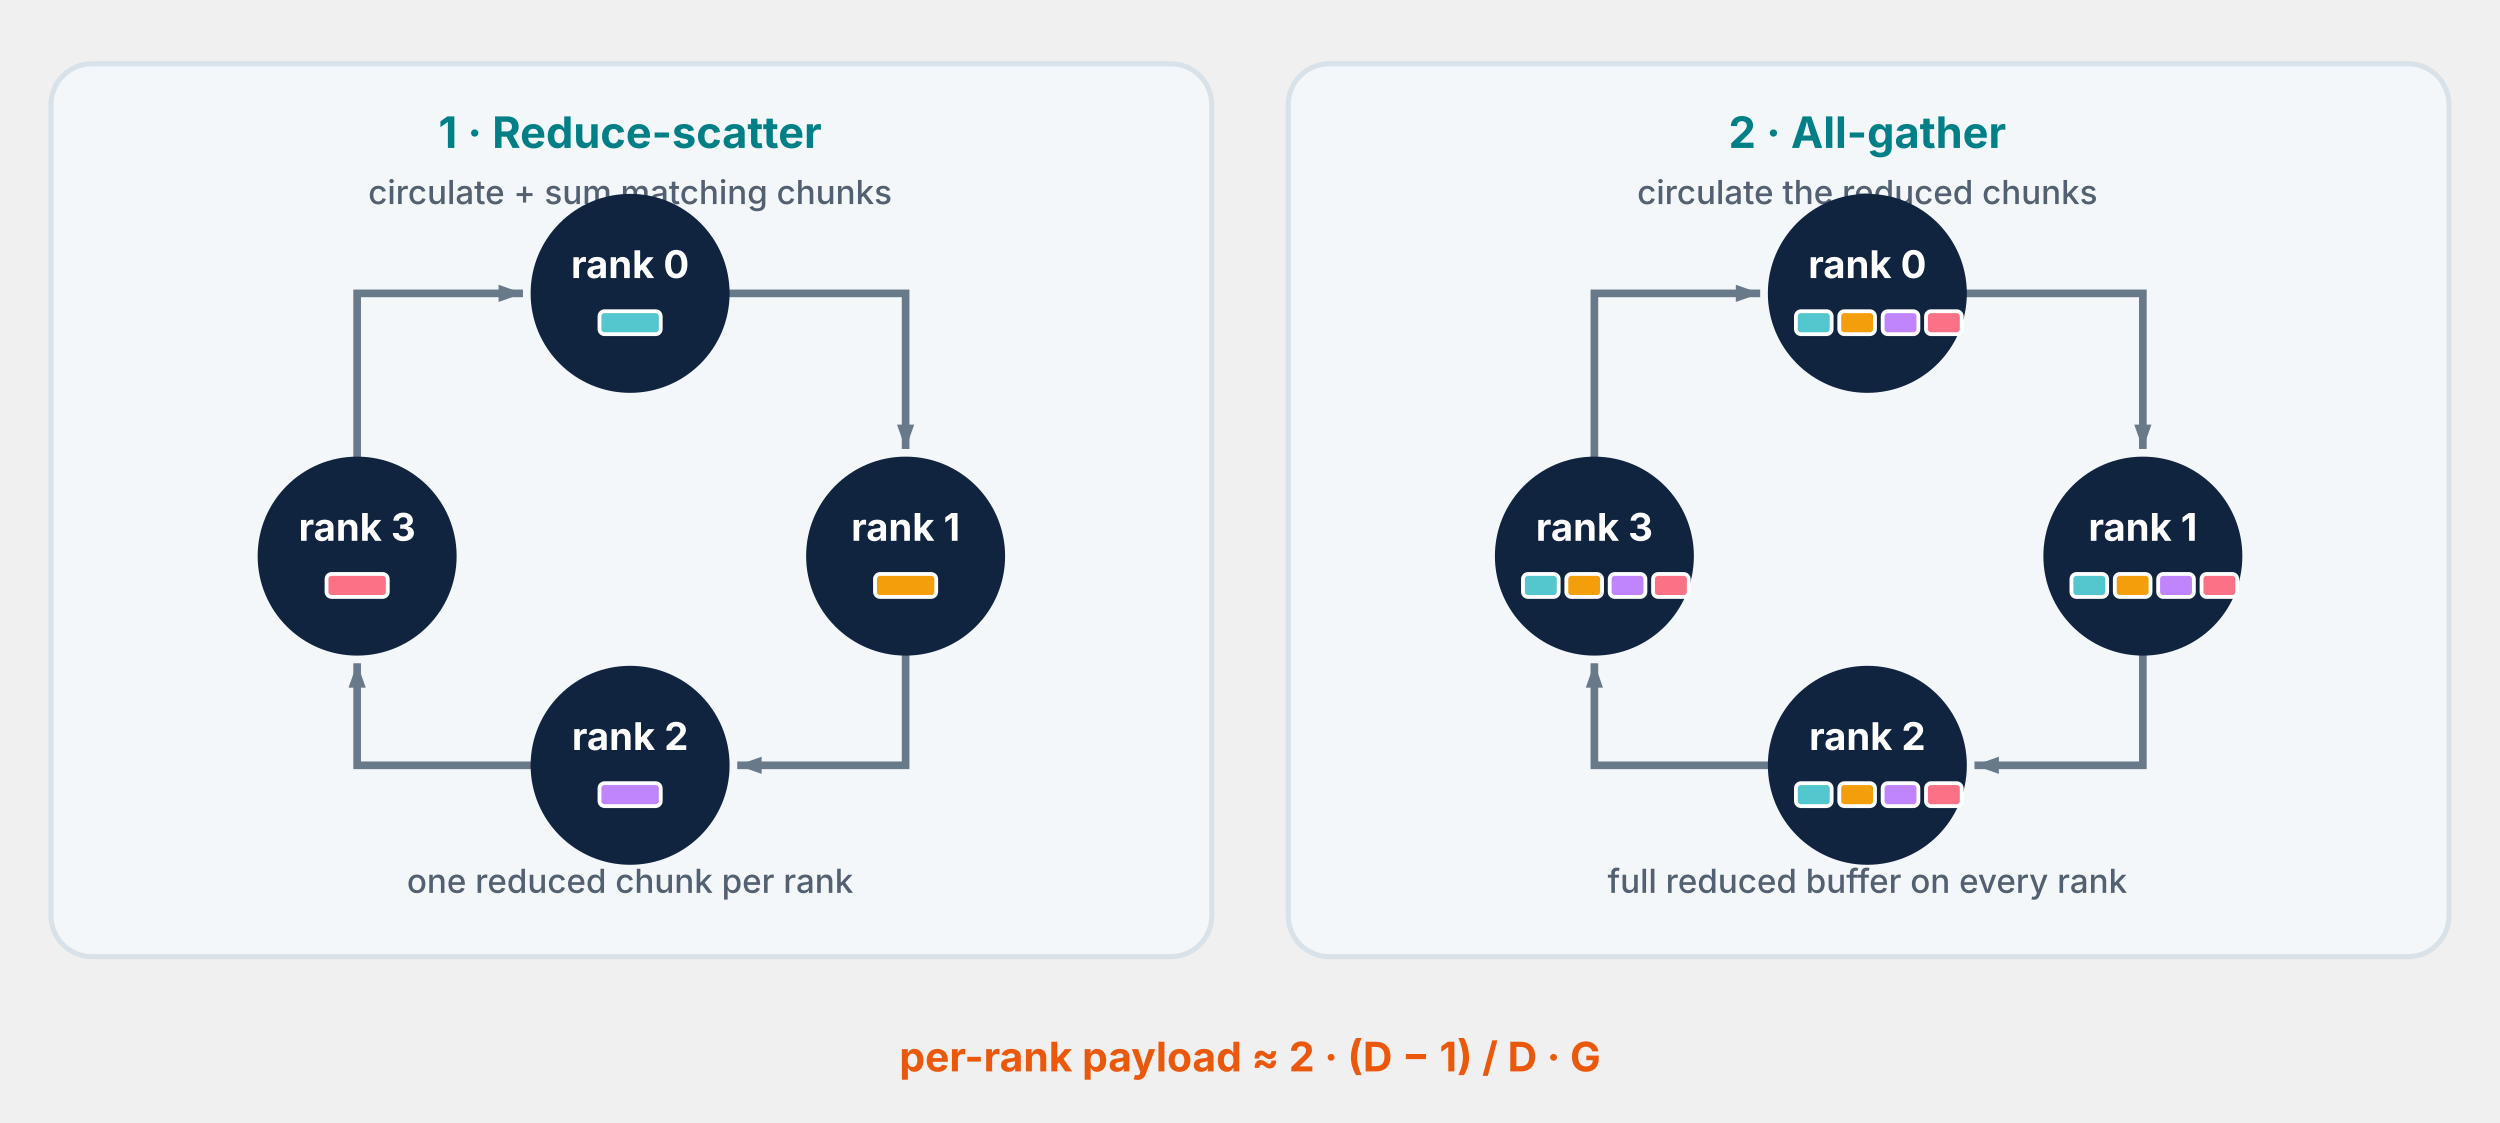
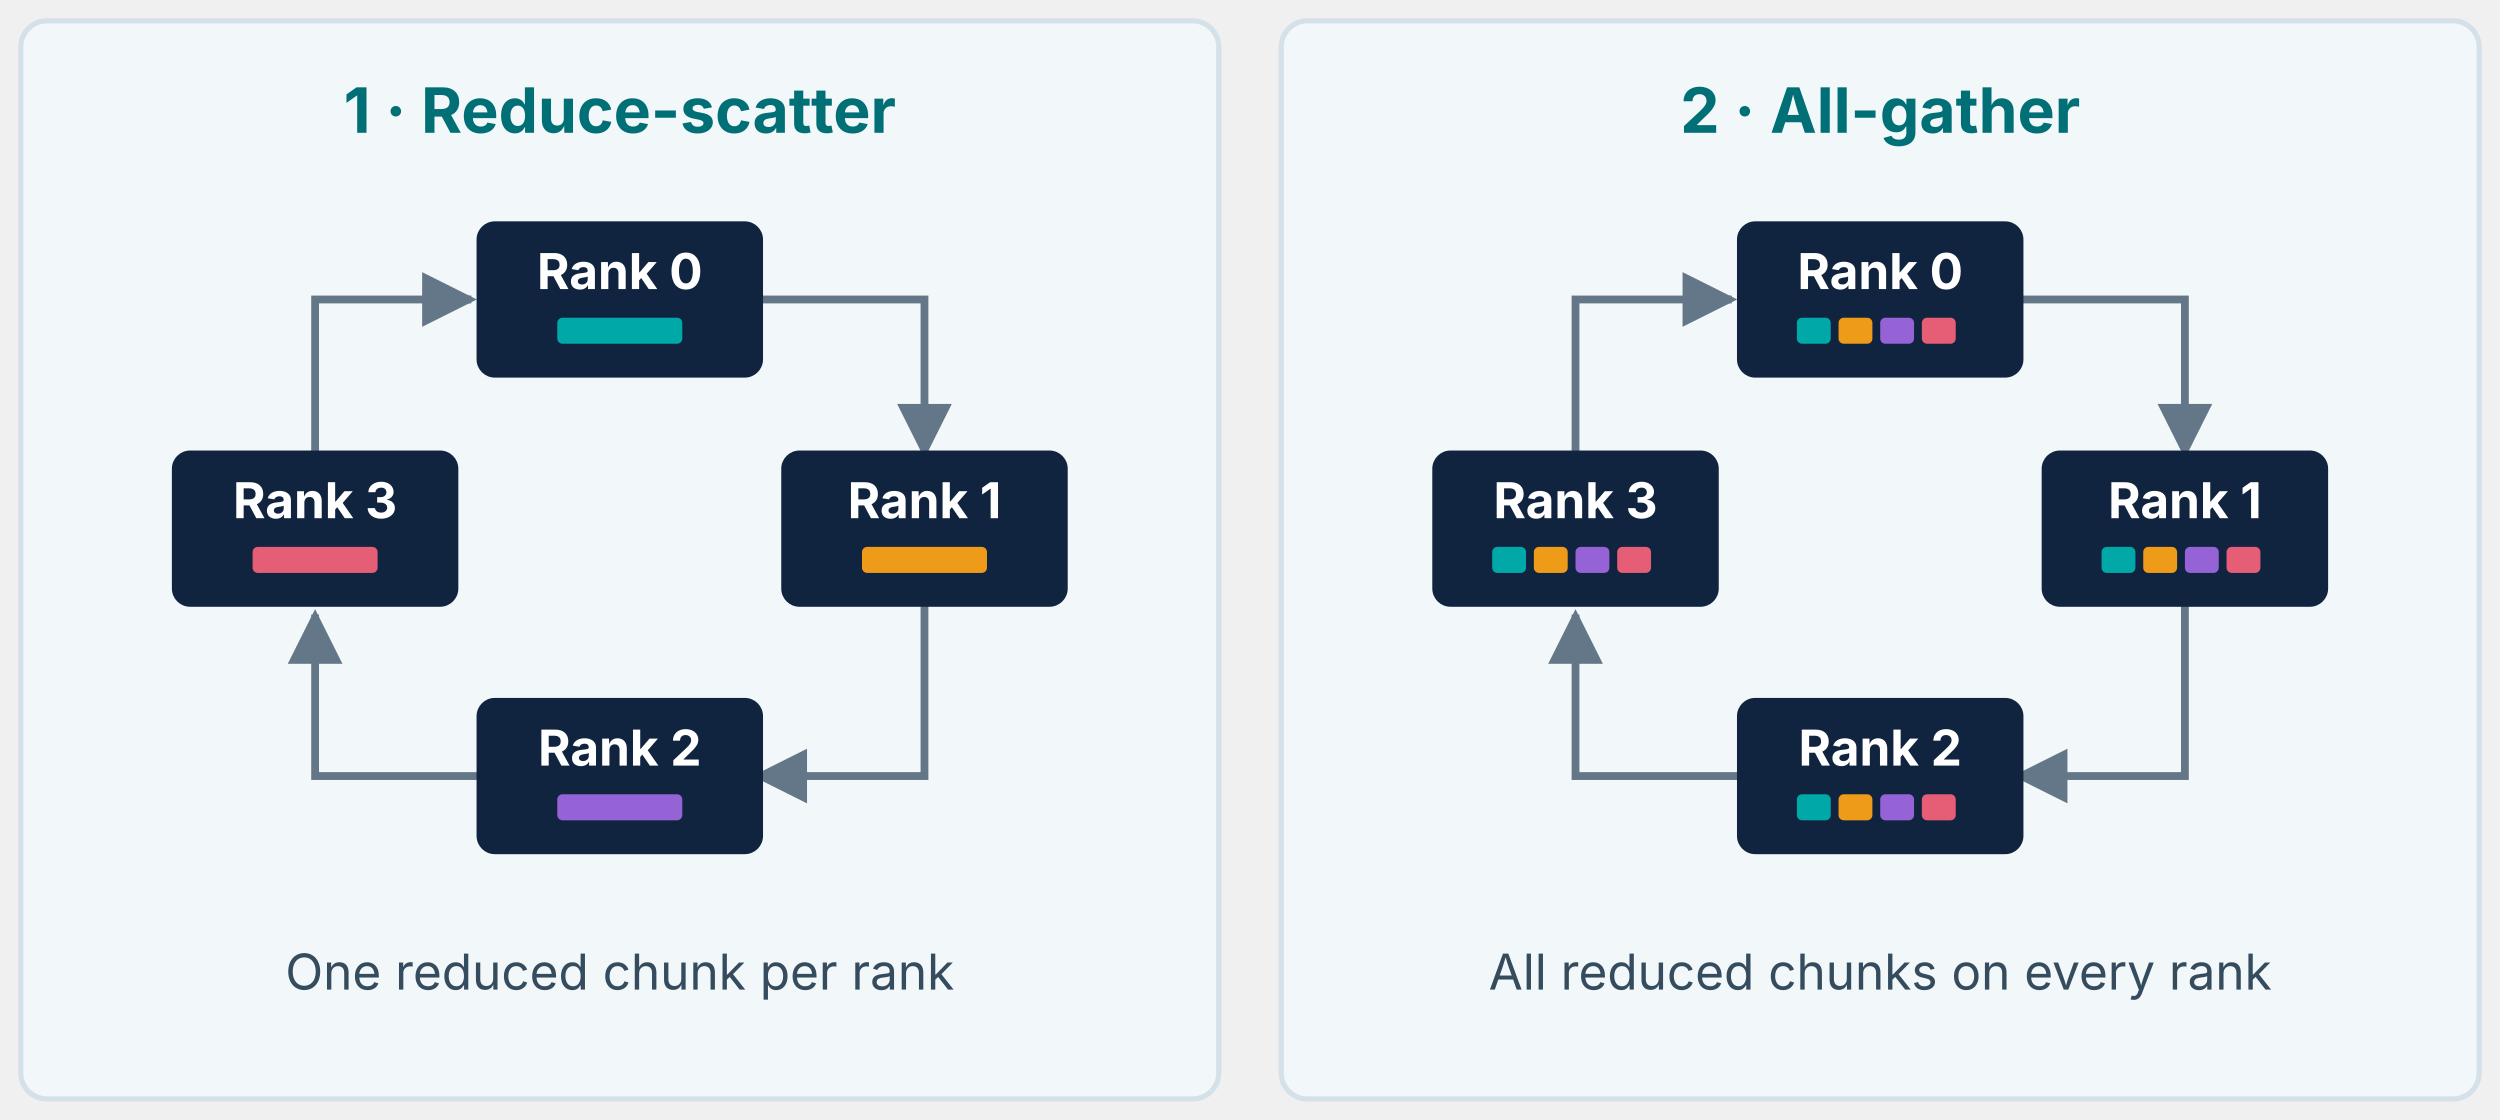
- <svg xmlns="http://www.w3.org/2000/svg" viewBox="0 0 980 440" role="img" aria-labelledby="title desc">
+ <svg xmlns="http://www.w3.org/2000/svg" viewBox="0 0 960 430" role="img" aria-labelledby="title desc">
  <defs>
-     <marker id="arrow" viewBox="0 0 10 8" refX="8.5" refY="4" markerWidth="3.8" markerHeight="3.0" orient="auto">
-       <path d="M0 1L8.5 4L0 7z" fill="#68798a" />
+     <marker id="arrow" viewBox="0 0 10 10" refX="9" refY="5" markerWidth="7" markerHeight="7" orient="auto">
+       <path d="M 0 0 L 10 5 L 0 10 Z" fill="#647789" />
    </marker>
    <style>
-       text{font-family:Inter,ui-sans-serif,system-ui,-apple-system,BlinkMacSystemFont,"Segoe UI",sans-serif}.panel{fill:#f3f7fa;stroke:#d8e2e8;stroke-width:2}.rank{fill:#10233f;stroke:#10233f;stroke-width:2}.ring{fill:none;stroke:#68798a;stroke-width:3;marker-end:url(#arrow)}.label{fill:#10233f;font-size:18px;font-weight:750}.sub{fill:#526071;font-size:13px;font-weight:500}.inverse{fill:#fff;font-size:15px;font-weight:750}.c0{fill:#54c6cd}.c1{fill:#f59e0b}.c2{fill:#c084fc}.c3{fill:#fb7185}.chunk{stroke:#fff;stroke-width:1.5}.phase{fill:#007f86;font-size:17px;font-weight:750}.formula{fill:#ea580c;font-size:16px;font-weight:750}
-       @media(prefers-color-scheme:dark){.panel{fill:#182534;stroke:#2c4052}.rank{fill:#2c4052;stroke:#54d2d8}.label{fill:#f3f7fa}.sub{fill:#9fb2c4}.phase{fill:#54d2d8}.formula{fill:#fb923c}}
+       text {font-family:Inter,ui-sans-serif,system-ui,-apple-system,BlinkMacSystemFont,"Segoe UI",sans-serif}
+       .panel {fill:#f2f7fa;stroke:#d4e1e8;stroke-width:2}
+       .node {fill:#10233f;stroke:#10233f;stroke-width:2}
+       .edge {fill:none;stroke:#647789;stroke-width:3;marker-end:url(#arrow)}
+       .heading {font-size:24px;font-weight:750;fill:#006f76}
+       .rank {font-size:19px;font-weight:700;fill:white;text-anchor:middle}
+       .key {font-size:19px;fill:#354b5e;text-anchor:middle}
+       .a {fill:#00a8a8}.b {fill:#ed9b19}.c {fill:#9563d6}.d {fill:#e65d76}
+       @media(prefers-color-scheme:dark){.panel{fill:#192737;stroke:#354b5e}.node{fill:#10233f;stroke:#62cdd0}.heading{fill:#6ad6d8}.key{fill:#d4e2ec}.edge{stroke:#a3b5c5}}
    </style>
  </defs>
-   <rect class="panel" x="20" y="25" width="455" height="350" rx="16" />
-   <rect class="panel" x="505" y="25" width="455" height="350" rx="16" />
-   <text class="phase" x="247" y="58" text-anchor="middle">1 · Reduce-scatter</text>
-   <text class="sub" x="247" y="80" text-anchor="middle">circulate + sum matching chunks</text>
-   <text class="phase" x="732" y="58" text-anchor="middle">2 · All-gather</text>
-   <text class="sub" x="732" y="80" text-anchor="middle">circulate the reduced chunks</text>
-   <path class="ring" d="M285 115H355V176" />
-   <path class="ring" d="M355 256V300H289" />
-   <path class="ring" d="M209 300H140V260" />
-   <path class="ring" d="M140 180V115H205" />
-   <path class="ring" d="M770 115H840V176" />
-   <path class="ring" d="M840 256V300H774" />
-   <path class="ring" d="M694 300H625V260" />
-   <path class="ring" d="M625 180V115H690" />
-   <g>
-     <circle class="rank" cx="247" cy="115" r="38" />
-     <text class="inverse" x="247" y="109" text-anchor="middle">rank 0</text>
-     <rect class="c0 chunk" x="235" y="122" width="24" height="9" rx="2" />
+   <rect class="panel" x="8" y="8" width="460" height="414" rx="10" />
+   <rect class="panel" x="492" y="8" width="460" height="414" rx="10" />
+   <text class="heading" x="238" y="51" text-anchor="middle">1 · Reduce-scatter</text>
+   <text class="heading" x="722" y="51" text-anchor="middle">2 · All-gather</text>
+   <g class="edge">
+     <path d="M291 115 H355 V174" />
+     <path d="M355 232 V298 H291" />
+     <path d="M185 298 H121 V236" />
+     <path d="M121 174 V115 H181" />
+     <path d="M775 115 H839 V174" />
+     <path d="M839 232 V298 H775" />
+     <path d="M669 298 H605 V236" />
+     <path d="M605 174 V115 H665" />
  </g>
  <g>
-     <circle class="rank" cx="355" cy="218" r="38" />
-     <text class="inverse" x="355" y="212" text-anchor="middle">rank 1</text>
-     <rect class="c1 chunk" x="343" y="225" width="24" height="9" rx="2" />
+     <rect class="node" x="184" y="86" width="108" height="58" rx="6" />
+     <text class="rank" x="238" y="111">Rank 0</text>
+     <rect class="a" x="214" y="122" width="48" height="10" rx="2" />
+     <rect class="node" x="301" y="174" width="108" height="58" rx="6" />
+     <text class="rank" x="355" y="199">Rank 1</text>
+     <rect class="b" x="331" y="210" width="48" height="10" rx="2" />
+     <rect class="node" x="184" y="269" width="108" height="58" rx="6" />
+     <text class="rank" x="238" y="294">Rank 2</text>
+     <rect class="c" x="214" y="305" width="48" height="10" rx="2" />
+     <rect class="node" x="67" y="174" width="108" height="58" rx="6" />
+     <text class="rank" x="121" y="199">Rank 3</text>
+     <rect class="d" x="97" y="210" width="48" height="10" rx="2" />
  </g>
  <g>
-     <circle class="rank" cx="247" cy="300" r="38" />
-     <text class="inverse" x="247" y="294" text-anchor="middle">rank 2</text>
-     <rect class="c2 chunk" x="235" y="307" width="24" height="9" rx="2" />
+     <rect class="node" x="668" y="86" width="108" height="58" rx="6" />
+     <text class="rank" x="722" y="111">Rank 0</text>
+     <rect class="node" x="785" y="174" width="108" height="58" rx="6" />
+     <text class="rank" x="839" y="199">Rank 1</text>
+     <rect class="node" x="668" y="269" width="108" height="58" rx="6" />
+     <text class="rank" x="722" y="294">Rank 2</text>
+     <rect class="node" x="551" y="174" width="108" height="58" rx="6" />
+     <text class="rank" x="605" y="199">Rank 3</text>
+     <g transform="translate(690 122)">
+       <rect class="a" width="13" height="10" rx="2" />
+       <rect class="b" x="16" width="13" height="10" rx="2" />
+       <rect class="c" x="32" width="13" height="10" rx="2" />
+       <rect class="d" x="48" width="13" height="10" rx="2" />
+     </g>
+     <g transform="translate(807 210)">
+       <rect class="a" width="13" height="10" rx="2" />
+       <rect class="b" x="16" width="13" height="10" rx="2" />
+       <rect class="c" x="32" width="13" height="10" rx="2" />
+       <rect class="d" x="48" width="13" height="10" rx="2" />
+     </g>
+     <g transform="translate(690 305)">
+       <rect class="a" width="13" height="10" rx="2" />
+       <rect class="b" x="16" width="13" height="10" rx="2" />
+       <rect class="c" x="32" width="13" height="10" rx="2" />
+       <rect class="d" x="48" width="13" height="10" rx="2" />
+     </g>
+     <g transform="translate(573 210)">
+       <rect class="a" width="13" height="10" rx="2" />
+       <rect class="b" x="16" width="13" height="10" rx="2" />
+       <rect class="c" x="32" width="13" height="10" rx="2" />
+       <rect class="d" x="48" width="13" height="10" rx="2" />
+     </g>
  </g>
-   <g>
-     <circle class="rank" cx="140" cy="218" r="38" />
-     <text class="inverse" x="140" y="212" text-anchor="middle">rank 3</text>
-     <rect class="c3 chunk" x="128" y="225" width="24" height="9" rx="2" />
-   </g>
-   <g>
-     <circle class="rank" cx="732" cy="115" r="38" />
-     <text class="inverse" x="732" y="109" text-anchor="middle">rank 0</text>
-     <rect class="c0 chunk" x="704" y="122" width="14" height="9" rx="2" />
-     <rect class="c1 chunk" x="721" y="122" width="14" height="9" rx="2" />
-     <rect class="c2 chunk" x="738" y="122" width="14" height="9" rx="2" />
-     <rect class="c3 chunk" x="755" y="122" width="14" height="9" rx="2" />
-   </g>
-   <g>
-     <circle class="rank" cx="840" cy="218" r="38" />
-     <text class="inverse" x="840" y="212" text-anchor="middle">rank 1</text>
-     <rect class="c0 chunk" x="812" y="225" width="14" height="9" rx="2" />
-     <rect class="c1 chunk" x="829" y="225" width="14" height="9" rx="2" />
-     <rect class="c2 chunk" x="846" y="225" width="14" height="9" rx="2" />
-     <rect class="c3 chunk" x="863" y="225" width="14" height="9" rx="2" />
-   </g>
-   <g>
-     <circle class="rank" cx="732" cy="300" r="38" />
-     <text class="inverse" x="732" y="294" text-anchor="middle">rank 2</text>
-     <rect class="c0 chunk" x="704" y="307" width="14" height="9" rx="2" />
-     <rect class="c1 chunk" x="721" y="307" width="14" height="9" rx="2" />
-     <rect class="c2 chunk" x="738" y="307" width="14" height="9" rx="2" />
-     <rect class="c3 chunk" x="755" y="307" width="14" height="9" rx="2" />
-   </g>
-   <g>
-     <circle class="rank" cx="625" cy="218" r="38" />
-     <text class="inverse" x="625" y="212" text-anchor="middle">rank 3</text>
-     <rect class="c0 chunk" x="597" y="225" width="14" height="9" rx="2" />
-     <rect class="c1 chunk" x="614" y="225" width="14" height="9" rx="2" />
-     <rect class="c2 chunk" x="631" y="225" width="14" height="9" rx="2" />
-     <rect class="c3 chunk" x="648" y="225" width="14" height="9" rx="2" />
-   </g>
-   <text class="sub" x="247" y="350" text-anchor="middle">one reduced chunk per rank</text>
-   <text class="sub" x="732" y="350" text-anchor="middle">full reduced buffer on every rank</text>
-   <text class="formula" x="490" y="420" text-anchor="middle">per-rank payload ≈ 2 · (D − 1) / D · G</text>
+   <text class="key" x="238" y="380">One reduced chunk per rank</text>
+   <text class="key" x="722" y="380">All reduced chunks on every rank</text>
</svg>
